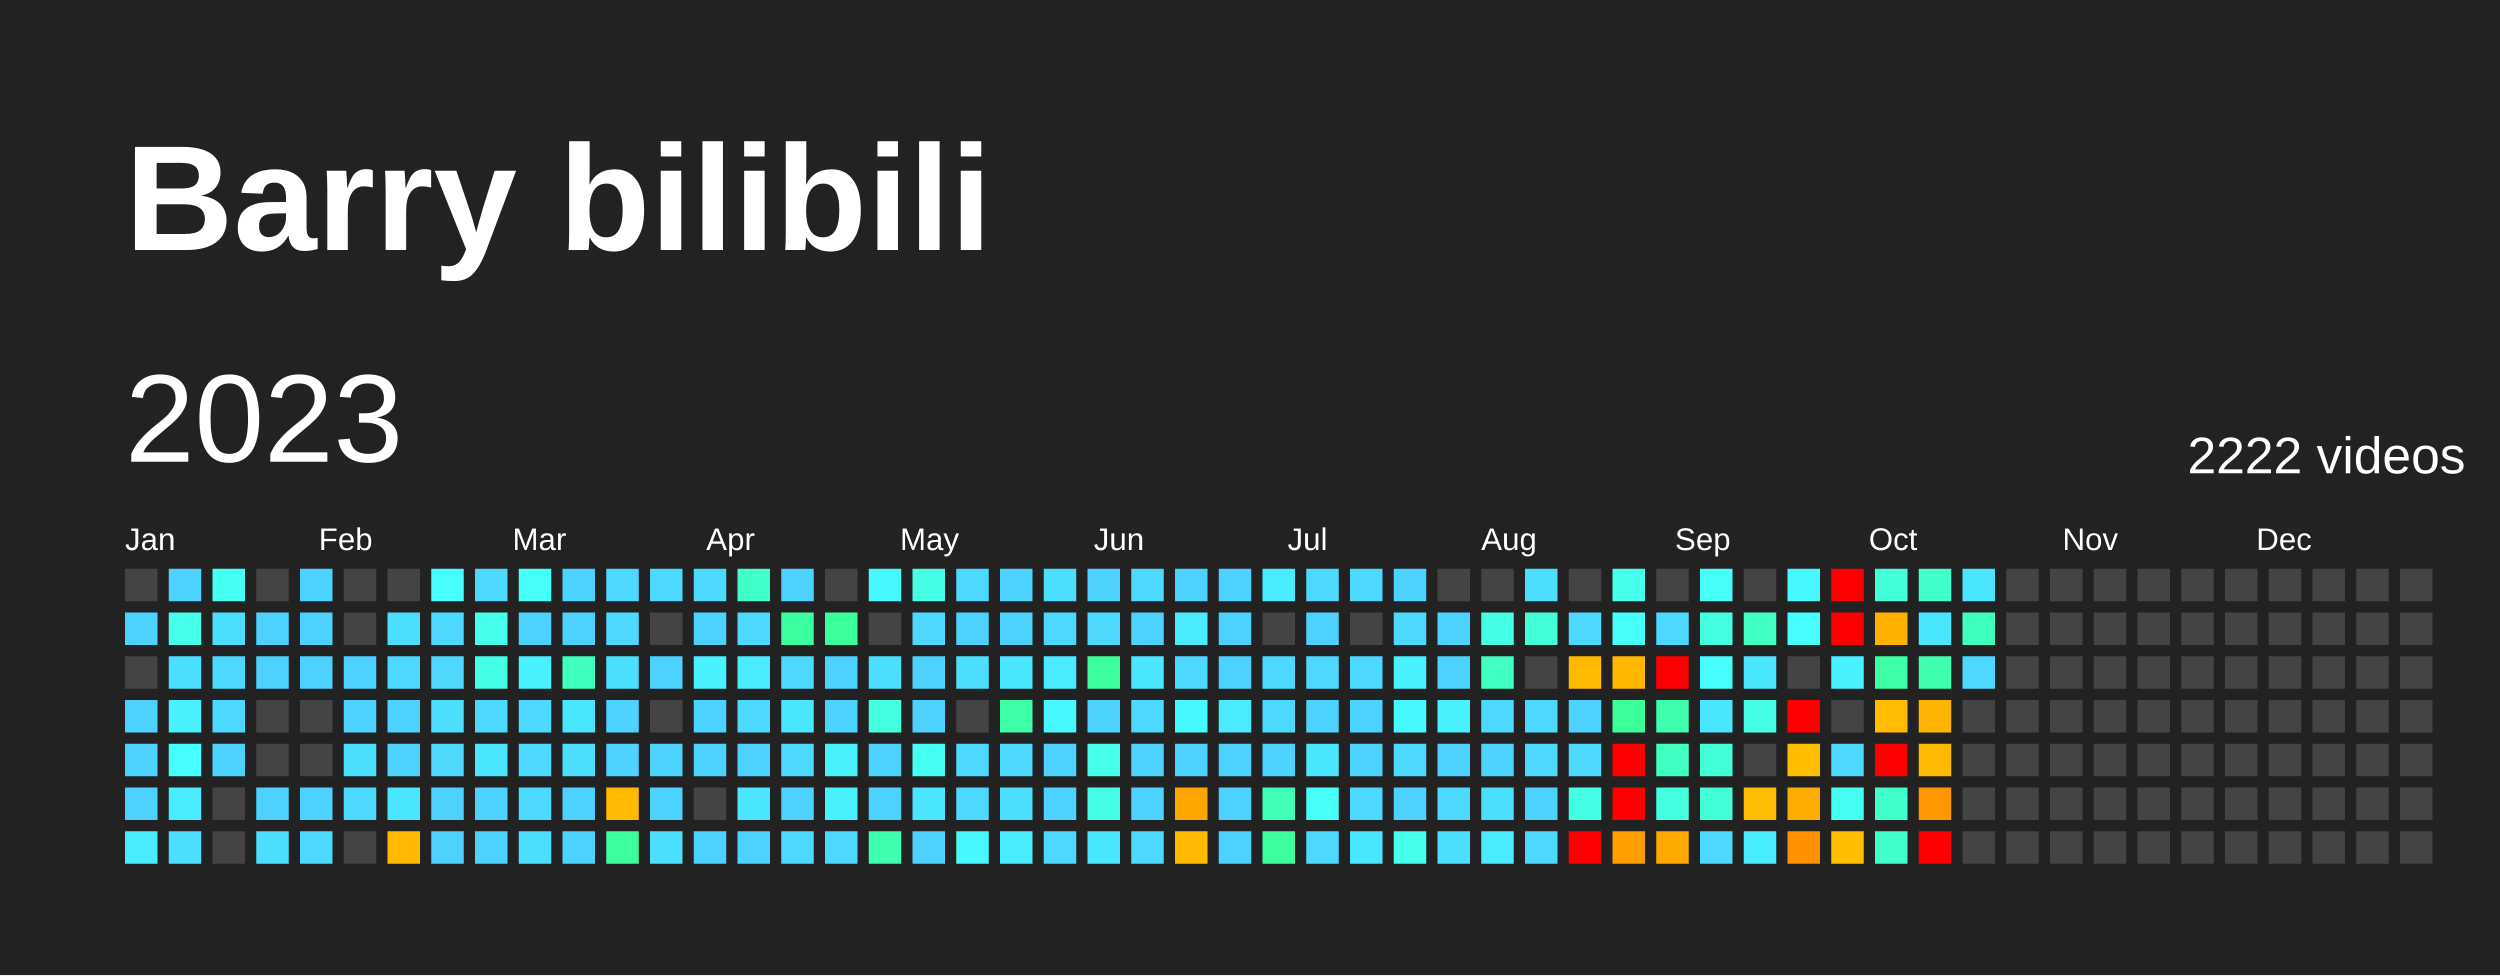
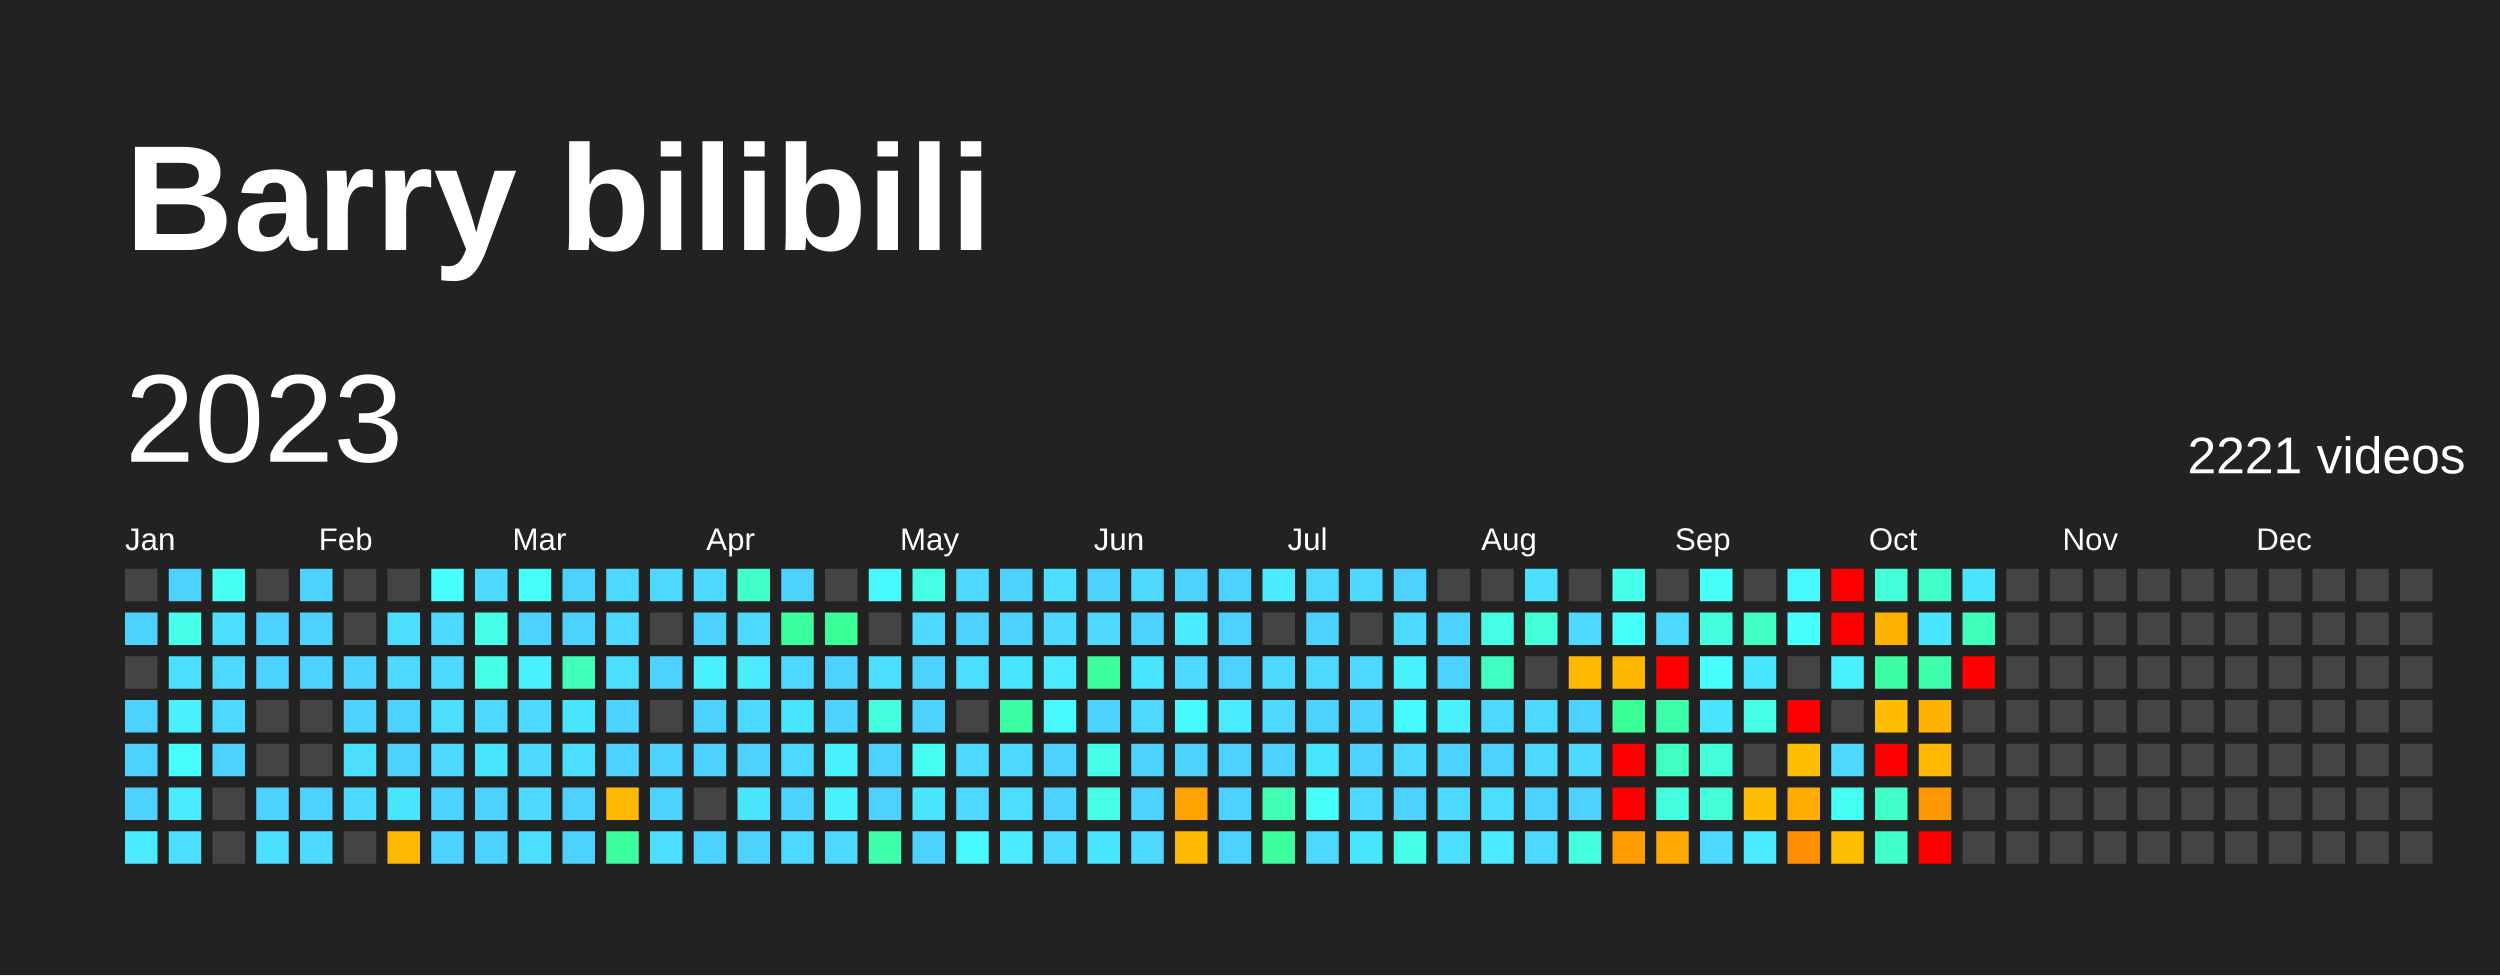
<svg xmlns="http://www.w3.org/2000/svg" baseProfile="full" height="78mm" version="1.1" viewBox="0,0,200,78" width="200mm">
  <defs />
  <rect fill="#222222" height="78" width="200" x="0" y="0" />
  <text fill="#FFFFFF" style="font-size:12px; font-family:Arial; font-weight:bold;" x="10" y="20">Barry bilibili</text>
  <text dominant-baseline="hanging" fill="#FFFFFF" style="font-size:10.0px; font-family:Arial;" x="10" y="30">2023</text>
-   <text dominant-baseline="hanging" fill="#FFFFFF" style="font-size:4.125px; font-family:Arial;" x="175" y="35">2222 videos</text>
+   <text dominant-baseline="hanging" fill="#FFFFFF" style="font-size:4.125px; font-family:Arial;" x="175" y="35">2221 videos</text>
  <text fill="#FFFFFF" style="font-size:2.5px; font-family:Arial" x="10.0" y="44">Jan</text>
  <text fill="#FFFFFF" style="font-size:2.5px; font-family:Arial" x="25.5" y="44">Feb</text>
  <text fill="#FFFFFF" style="font-size:2.5px; font-family:Arial" x="41.0" y="44">Mar</text>
  <text fill="#FFFFFF" style="font-size:2.5px; font-family:Arial" x="56.5" y="44">Apr</text>
  <text fill="#FFFFFF" style="font-size:2.5px; font-family:Arial" x="72.0" y="44">May</text>
  <text fill="#FFFFFF" style="font-size:2.5px; font-family:Arial" x="87.5" y="44">Jun</text>
  <text fill="#FFFFFF" style="font-size:2.5px; font-family:Arial" x="103.0" y="44">Jul</text>
  <text fill="#FFFFFF" style="font-size:2.5px; font-family:Arial" x="118.5" y="44">Aug</text>
  <text fill="#FFFFFF" style="font-size:2.5px; font-family:Arial" x="134.0" y="44">Sep</text>
  <text fill="#FFFFFF" style="font-size:2.5px; font-family:Arial" x="149.5" y="44">Oct</text>
  <text fill="#FFFFFF" style="font-size:2.5px; font-family:Arial" x="165.0" y="44">Nov</text>
  <text fill="#FFFFFF" style="font-size:2.5px; font-family:Arial" x="180.5" y="44">Dec</text>
  <rect fill="#444444" height="2.6" width="2.6" x="10.0" y="45.5" />
  <rect fill="#4dd2ff" height="2.6" width="2.6" x="10.0" y="49.0" />
  <rect fill="#444444" height="2.6" width="2.6" x="10.0" y="52.5" />
  <rect fill="#4dd2ff" height="2.6" width="2.6" x="10.0" y="56.0" />
  <rect fill="#4dd2ff" height="2.6" width="2.6" x="10.0" y="59.5" />
  <rect fill="#4dd2ff" height="2.6" width="2.6" x="10.0" y="63.0" />
  <rect fill="#4aebff" height="2.6" width="2.6" x="10.0" y="66.5" />
  <rect fill="#4dd2ff" height="2.6" width="2.6" x="13.5" y="45.5" />
-   <rect fill="#45ffec" height="2.6" width="2.6" x="13.5" y="49.0" />
+   <rect fill="#45ffeb" height="2.6" width="2.6" x="13.5" y="49.0" />
  <rect fill="#4bdeff" height="2.6" width="2.6" x="13.5" y="52.5" />
  <rect fill="#49f1ff" height="2.6" width="2.6" x="13.5" y="56.0" />
-   <rect fill="#47feff" height="2.6" width="2.6" x="13.5" y="59.5" />
+   <rect fill="#47ffff" height="2.6" width="2.6" x="13.5" y="59.5" />
  <rect fill="#4aebff" height="2.6" width="2.6" x="13.5" y="63.0" />
  <rect fill="#4bdeff" height="2.6" width="2.6" x="13.5" y="66.5" />
-   <rect fill="#45fff3" height="2.6" width="2.6" x="17.0" y="45.5" />
+   <rect fill="#45fff2" height="2.6" width="2.6" x="17.0" y="45.5" />
  <rect fill="#4bdeff" height="2.6" width="2.6" x="17.0" y="49.0" />
  <rect fill="#4cd8ff" height="2.6" width="2.6" x="17.0" y="52.5" />
  <rect fill="#4cd8ff" height="2.6" width="2.6" x="17.0" y="56.0" />
  <rect fill="#4dd2ff" height="2.6" width="2.6" x="17.0" y="59.5" />
  <rect fill="#444444" height="2.6" width="2.6" x="17.0" y="63.0" />
  <rect fill="#444444" height="2.6" width="2.6" x="17.0" y="66.5" />
  <rect fill="#444444" height="2.6" width="2.6" x="20.5" y="45.5" />
  <rect fill="#4dd2ff" height="2.6" width="2.6" x="20.5" y="49.0" />
  <rect fill="#4dd2ff" height="2.6" width="2.6" x="20.5" y="52.5" />
  <rect fill="#444444" height="2.6" width="2.6" x="20.5" y="56.0" />
  <rect fill="#444444" height="2.6" width="2.6" x="20.5" y="59.5" />
  <rect fill="#4dd2ff" height="2.6" width="2.6" x="20.5" y="63.0" />
  <rect fill="#4bdeff" height="2.6" width="2.6" x="20.5" y="66.5" />
  <rect fill="#4dd2ff" height="2.6" width="2.6" x="24.0" y="45.5" />
  <rect fill="#4dd2ff" height="2.6" width="2.6" x="24.0" y="49.0" />
  <rect fill="#4dd2ff" height="2.6" width="2.6" x="24.0" y="52.5" />
  <rect fill="#444444" height="2.6" width="2.6" x="24.0" y="56.0" />
  <rect fill="#444444" height="2.6" width="2.6" x="24.0" y="59.5" />
  <rect fill="#4dd2ff" height="2.6" width="2.6" x="24.0" y="63.0" />
  <rect fill="#4cd8ff" height="2.6" width="2.6" x="24.0" y="66.5" />
  <rect fill="#444444" height="2.6" width="2.6" x="27.5" y="45.5" />
  <rect fill="#444444" height="2.6" width="2.6" x="27.5" y="49.0" />
  <rect fill="#4dd2ff" height="2.6" width="2.6" x="27.5" y="52.5" />
  <rect fill="#4dd2ff" height="2.6" width="2.6" x="27.5" y="56.0" />
  <rect fill="#4bdeff" height="2.6" width="2.6" x="27.5" y="59.5" />
  <rect fill="#4cd8ff" height="2.6" width="2.6" x="27.5" y="63.0" />
  <rect fill="#444444" height="2.6" width="2.6" x="27.5" y="66.5" />
  <rect fill="#444444" height="2.6" width="2.6" x="31.0" y="45.5" />
  <rect fill="#4bdeff" height="2.6" width="2.6" x="31.0" y="49.0" />
  <rect fill="#4cd8ff" height="2.6" width="2.6" x="31.0" y="52.5" />
  <rect fill="#4dd2ff" height="2.6" width="2.6" x="31.0" y="56.0" />
  <rect fill="#4dd2ff" height="2.6" width="2.6" x="31.0" y="59.5" />
  <rect fill="#4ae5ff" height="2.6" width="2.6" x="31.0" y="63.0" />
-   <rect fill="#ffba00" height="2.6" width="2.6" x="31.0" y="66.5" />
-   <rect fill="#47feff" height="2.6" width="2.6" x="34.5" y="45.5" />
+   <rect fill="#ffb900" height="2.6" width="2.6" x="31.0" y="66.5" />
+   <rect fill="#47ffff" height="2.6" width="2.6" x="34.5" y="45.5" />
  <rect fill="#4cd8ff" height="2.6" width="2.6" x="34.5" y="49.0" />
  <rect fill="#4cd8ff" height="2.6" width="2.6" x="34.5" y="52.5" />
  <rect fill="#4bdeff" height="2.6" width="2.6" x="34.5" y="56.0" />
  <rect fill="#4cd8ff" height="2.6" width="2.6" x="34.5" y="59.5" />
  <rect fill="#4dd2ff" height="2.6" width="2.6" x="34.5" y="63.0" />
  <rect fill="#4dd2ff" height="2.6" width="2.6" x="34.5" y="66.5" />
  <rect fill="#4cd8ff" height="2.6" width="2.6" x="38.0" y="45.5" />
-   <rect fill="#45ffec" height="2.6" width="2.6" x="38.0" y="49.0" />
-   <rect fill="#44ffe6" height="2.6" width="2.6" x="38.0" y="52.5" />
+   <rect fill="#45ffeb" height="2.6" width="2.6" x="38.0" y="49.0" />
+   <rect fill="#44ffe5" height="2.6" width="2.6" x="38.0" y="52.5" />
  <rect fill="#4cd8ff" height="2.6" width="2.6" x="38.0" y="56.0" />
  <rect fill="#4ae5ff" height="2.6" width="2.6" x="38.0" y="59.5" />
  <rect fill="#4dd2ff" height="2.6" width="2.6" x="38.0" y="63.0" />
  <rect fill="#4dd2ff" height="2.6" width="2.6" x="38.0" y="66.5" />
  <rect fill="#46fff9" height="2.6" width="2.6" x="41.5" y="45.5" />
  <rect fill="#4dd2ff" height="2.6" width="2.6" x="41.5" y="49.0" />
  <rect fill="#49f1ff" height="2.6" width="2.6" x="41.5" y="52.5" />
  <rect fill="#4cd8ff" height="2.6" width="2.6" x="41.5" y="56.0" />
  <rect fill="#4cd8ff" height="2.6" width="2.6" x="41.5" y="59.5" />
  <rect fill="#4cd8ff" height="2.6" width="2.6" x="41.5" y="63.0" />
  <rect fill="#4bdeff" height="2.6" width="2.6" x="41.5" y="66.5" />
  <rect fill="#4dd2ff" height="2.6" width="2.6" x="45.0" y="45.5" />
  <rect fill="#4dd2ff" height="2.6" width="2.6" x="45.0" y="49.0" />
-   <rect fill="#3fffbc" height="2.6" width="2.6" x="45.0" y="52.5" />
+   <rect fill="#3fffbb" height="2.6" width="2.6" x="45.0" y="52.5" />
  <rect fill="#4ae5ff" height="2.6" width="2.6" x="45.0" y="56.0" />
  <rect fill="#4bdeff" height="2.6" width="2.6" x="45.0" y="59.5" />
  <rect fill="#4dd2ff" height="2.6" width="2.6" x="45.0" y="63.0" />
  <rect fill="#4dd2ff" height="2.6" width="2.6" x="45.0" y="66.5" />
  <rect fill="#4cd8ff" height="2.6" width="2.6" x="48.5" y="45.5" />
  <rect fill="#4cd8ff" height="2.6" width="2.6" x="48.5" y="49.0" />
  <rect fill="#4bdeff" height="2.6" width="2.6" x="48.5" y="52.5" />
  <rect fill="#4dd2ff" height="2.6" width="2.6" x="48.5" y="56.0" />
  <rect fill="#4dd2ff" height="2.6" width="2.6" x="48.5" y="59.5" />
-   <rect fill="#ffba00" height="2.6" width="2.6" x="48.5" y="63.0" />
-   <rect fill="#3bff9f" height="2.6" width="2.6" x="48.5" y="66.5" />
+   <rect fill="#ffb900" height="2.6" width="2.6" x="48.5" y="63.0" />
+   <rect fill="#3bff9e" height="2.6" width="2.6" x="48.5" y="66.5" />
  <rect fill="#4cd8ff" height="2.6" width="2.6" x="52.0" y="45.5" />
  <rect fill="#444444" height="2.6" width="2.6" x="52.0" y="49.0" />
  <rect fill="#4dd2ff" height="2.6" width="2.6" x="52.0" y="52.5" />
  <rect fill="#444444" height="2.6" width="2.6" x="52.0" y="56.0" />
  <rect fill="#4dd2ff" height="2.6" width="2.6" x="52.0" y="59.5" />
  <rect fill="#4dd2ff" height="2.6" width="2.6" x="52.0" y="63.0" />
  <rect fill="#4bdeff" height="2.6" width="2.6" x="52.0" y="66.5" />
  <rect fill="#4cd8ff" height="2.6" width="2.6" x="55.5" y="45.5" />
  <rect fill="#4dd2ff" height="2.6" width="2.6" x="55.5" y="49.0" />
  <rect fill="#49f1ff" height="2.6" width="2.6" x="55.5" y="52.5" />
  <rect fill="#4dd2ff" height="2.6" width="2.6" x="55.5" y="56.0" />
  <rect fill="#4dd2ff" height="2.6" width="2.6" x="55.5" y="59.5" />
  <rect fill="#444444" height="2.6" width="2.6" x="55.5" y="63.0" />
  <rect fill="#4dd2ff" height="2.6" width="2.6" x="55.5" y="66.5" />
-   <rect fill="#40ffca" height="2.6" width="2.6" x="59.0" y="45.5" />
+   <rect fill="#40ffc9" height="2.6" width="2.6" x="59.0" y="45.5" />
  <rect fill="#4cd8ff" height="2.6" width="2.6" x="59.0" y="49.0" />
  <rect fill="#4aebff" height="2.6" width="2.6" x="59.0" y="52.5" />
  <rect fill="#4cd8ff" height="2.6" width="2.6" x="59.0" y="56.0" />
  <rect fill="#4dd2ff" height="2.6" width="2.6" x="59.0" y="59.5" />
  <rect fill="#4ae5ff" height="2.6" width="2.6" x="59.0" y="63.0" />
  <rect fill="#4dd2ff" height="2.6" width="2.6" x="59.0" y="66.5" />
  <rect fill="#4dd2ff" height="2.6" width="2.6" x="62.5" y="45.5" />
-   <rect fill="#3bff9f" height="2.6" width="2.6" x="62.5" y="49.0" />
+   <rect fill="#3bff9e" height="2.6" width="2.6" x="62.5" y="49.0" />
  <rect fill="#4cd8ff" height="2.6" width="2.6" x="62.5" y="52.5" />
  <rect fill="#4ae5ff" height="2.6" width="2.6" x="62.5" y="56.0" />
  <rect fill="#4cd8ff" height="2.6" width="2.6" x="62.5" y="59.5" />
  <rect fill="#4dd2ff" height="2.6" width="2.6" x="62.5" y="63.0" />
  <rect fill="#4cd8ff" height="2.6" width="2.6" x="62.5" y="66.5" />
  <rect fill="#444444" height="2.6" width="2.6" x="66.0" y="45.5" />
-   <rect fill="#3bff98" height="2.6" width="2.6" x="66.0" y="49.0" />
+   <rect fill="#3aff96" height="2.6" width="2.6" x="66.0" y="49.0" />
  <rect fill="#4dd2ff" height="2.6" width="2.6" x="66.0" y="52.5" />
  <rect fill="#4dd2ff" height="2.6" width="2.6" x="66.0" y="56.0" />
  <rect fill="#49f1ff" height="2.6" width="2.6" x="66.0" y="59.5" />
  <rect fill="#49f1ff" height="2.6" width="2.6" x="66.0" y="63.0" />
  <rect fill="#4cd8ff" height="2.6" width="2.6" x="66.0" y="66.5" />
  <rect fill="#48f8ff" height="2.6" width="2.6" x="69.5" y="45.5" />
  <rect fill="#444444" height="2.6" width="2.6" x="69.5" y="49.0" />
  <rect fill="#4bdeff" height="2.6" width="2.6" x="69.5" y="52.5" />
-   <rect fill="#43ffdf" height="2.6" width="2.6" x="69.5" y="56.0" />
+   <rect fill="#43ffde" height="2.6" width="2.6" x="69.5" y="56.0" />
  <rect fill="#4dd2ff" height="2.6" width="2.6" x="69.5" y="59.5" />
  <rect fill="#4dd2ff" height="2.6" width="2.6" x="69.5" y="63.0" />
-   <rect fill="#3dffae" height="2.6" width="2.6" x="69.5" y="66.5" />
-   <rect fill="#44ffe6" height="2.6" width="2.6" x="73.0" y="45.5" />
+   <rect fill="#3dffac" height="2.6" width="2.6" x="69.5" y="66.5" />
+   <rect fill="#44ffe5" height="2.6" width="2.6" x="73.0" y="45.5" />
  <rect fill="#4cd8ff" height="2.6" width="2.6" x="73.0" y="49.0" />
  <rect fill="#4dd2ff" height="2.6" width="2.6" x="73.0" y="52.5" />
  <rect fill="#4dd2ff" height="2.6" width="2.6" x="73.0" y="56.0" />
-   <rect fill="#45fff3" height="2.6" width="2.6" x="73.0" y="59.5" />
+   <rect fill="#45fff2" height="2.6" width="2.6" x="73.0" y="59.5" />
  <rect fill="#4ae5ff" height="2.6" width="2.6" x="73.0" y="63.0" />
  <rect fill="#4dd2ff" height="2.6" width="2.6" x="73.0" y="66.5" />
  <rect fill="#4cd8ff" height="2.6" width="2.6" x="76.5" y="45.5" />
  <rect fill="#4dd2ff" height="2.6" width="2.6" x="76.5" y="49.0" />
  <rect fill="#4bdeff" height="2.6" width="2.6" x="76.5" y="52.5" />
  <rect fill="#444444" height="2.6" width="2.6" x="76.5" y="56.0" />
  <rect fill="#4cd8ff" height="2.6" width="2.6" x="76.5" y="59.5" />
  <rect fill="#4cd8ff" height="2.6" width="2.6" x="76.5" y="63.0" />
  <rect fill="#48f8ff" height="2.6" width="2.6" x="76.5" y="66.5" />
  <rect fill="#4dd2ff" height="2.6" width="2.6" x="80.0" y="45.5" />
  <rect fill="#4dd2ff" height="2.6" width="2.6" x="80.0" y="49.0" />
  <rect fill="#4ae5ff" height="2.6" width="2.6" x="80.0" y="52.5" />
-   <rect fill="#3cffa7" height="2.6" width="2.6" x="80.0" y="56.0" />
+   <rect fill="#3cffa5" height="2.6" width="2.6" x="80.0" y="56.0" />
  <rect fill="#4cd8ff" height="2.6" width="2.6" x="80.0" y="59.5" />
  <rect fill="#4bdeff" height="2.6" width="2.6" x="80.0" y="63.0" />
  <rect fill="#4aebff" height="2.6" width="2.6" x="80.0" y="66.5" />
  <rect fill="#4bdeff" height="2.6" width="2.6" x="83.5" y="45.5" />
  <rect fill="#4cd8ff" height="2.6" width="2.6" x="83.5" y="49.0" />
  <rect fill="#4aebff" height="2.6" width="2.6" x="83.5" y="52.5" />
  <rect fill="#48f8ff" height="2.6" width="2.6" x="83.5" y="56.0" />
  <rect fill="#4dd2ff" height="2.6" width="2.6" x="83.5" y="59.5" />
  <rect fill="#4dd2ff" height="2.6" width="2.6" x="83.5" y="63.0" />
  <rect fill="#4cd8ff" height="2.6" width="2.6" x="83.5" y="66.5" />
  <rect fill="#4dd2ff" height="2.6" width="2.6" x="87.0" y="45.5" />
  <rect fill="#4cd8ff" height="2.6" width="2.6" x="87.0" y="49.0" />
-   <rect fill="#3bff9f" height="2.6" width="2.6" x="87.0" y="52.5" />
+   <rect fill="#3bff9e" height="2.6" width="2.6" x="87.0" y="52.5" />
  <rect fill="#4dd2ff" height="2.6" width="2.6" x="87.0" y="56.0" />
-   <rect fill="#45ffec" height="2.6" width="2.6" x="87.0" y="59.5" />
-   <rect fill="#44ffe6" height="2.6" width="2.6" x="87.0" y="63.0" />
+   <rect fill="#45ffeb" height="2.6" width="2.6" x="87.0" y="59.5" />
+   <rect fill="#44ffe5" height="2.6" width="2.6" x="87.0" y="63.0" />
  <rect fill="#4ae5ff" height="2.6" width="2.6" x="87.0" y="66.5" />
  <rect fill="#4cd8ff" height="2.6" width="2.6" x="90.5" y="45.5" />
  <rect fill="#4dd2ff" height="2.6" width="2.6" x="90.5" y="49.0" />
  <rect fill="#4ae5ff" height="2.6" width="2.6" x="90.5" y="52.5" />
  <rect fill="#4cd8ff" height="2.6" width="2.6" x="90.5" y="56.0" />
  <rect fill="#4dd2ff" height="2.6" width="2.6" x="90.5" y="59.5" />
  <rect fill="#4dd2ff" height="2.6" width="2.6" x="90.5" y="63.0" />
  <rect fill="#4cd8ff" height="2.6" width="2.6" x="90.5" y="66.5" />
  <rect fill="#4dd2ff" height="2.6" width="2.6" x="94.0" y="45.5" />
  <rect fill="#4aebff" height="2.6" width="2.6" x="94.0" y="49.0" />
  <rect fill="#4cd8ff" height="2.6" width="2.6" x="94.0" y="52.5" />
  <rect fill="#48f8ff" height="2.6" width="2.6" x="94.0" y="56.0" />
  <rect fill="#4dd2ff" height="2.6" width="2.6" x="94.0" y="59.5" />
-   <rect fill="#ffa400" height="2.6" width="2.6" x="94.0" y="63.0" />
-   <rect fill="#ffba00" height="2.6" width="2.6" x="94.0" y="66.5" />
+   <rect fill="#ffa300" height="2.6" width="2.6" x="94.0" y="63.0" />
+   <rect fill="#ffb900" height="2.6" width="2.6" x="94.0" y="66.5" />
  <rect fill="#4dd2ff" height="2.6" width="2.6" x="97.5" y="45.5" />
  <rect fill="#4dd2ff" height="2.6" width="2.6" x="97.5" y="49.0" />
  <rect fill="#4dd2ff" height="2.6" width="2.6" x="97.5" y="52.5" />
  <rect fill="#4aebff" height="2.6" width="2.6" x="97.5" y="56.0" />
  <rect fill="#4dd2ff" height="2.6" width="2.6" x="97.5" y="59.5" />
  <rect fill="#4dd2ff" height="2.6" width="2.6" x="97.5" y="63.0" />
  <rect fill="#4dd2ff" height="2.6" width="2.6" x="97.5" y="66.5" />
  <rect fill="#4aebff" height="2.6" width="2.6" x="101.0" y="45.5" />
  <rect fill="#444444" height="2.6" width="2.6" x="101.0" y="49.0" />
  <rect fill="#4cd8ff" height="2.6" width="2.6" x="101.0" y="52.5" />
  <rect fill="#4cd8ff" height="2.6" width="2.6" x="101.0" y="56.0" />
  <rect fill="#4dd2ff" height="2.6" width="2.6" x="101.0" y="59.5" />
-   <rect fill="#3effb5" height="2.6" width="2.6" x="101.0" y="63.0" />
-   <rect fill="#3bff9f" height="2.6" width="2.6" x="101.0" y="66.5" />
+   <rect fill="#3effb4" height="2.6" width="2.6" x="101.0" y="63.0" />
+   <rect fill="#3bff9e" height="2.6" width="2.6" x="101.0" y="66.5" />
  <rect fill="#4cd8ff" height="2.6" width="2.6" x="104.5" y="45.5" />
  <rect fill="#4dd2ff" height="2.6" width="2.6" x="104.5" y="49.0" />
  <rect fill="#4cd8ff" height="2.6" width="2.6" x="104.5" y="52.5" />
  <rect fill="#4dd2ff" height="2.6" width="2.6" x="104.5" y="56.0" />
  <rect fill="#4ae5ff" height="2.6" width="2.6" x="104.5" y="59.5" />
  <rect fill="#46fff9" height="2.6" width="2.6" x="104.5" y="63.0" />
  <rect fill="#4cd8ff" height="2.6" width="2.6" x="104.5" y="66.5" />
  <rect fill="#4cd8ff" height="2.6" width="2.6" x="108.0" y="45.5" />
  <rect fill="#444444" height="2.6" width="2.6" x="108.0" y="49.0" />
  <rect fill="#4cd8ff" height="2.6" width="2.6" x="108.0" y="52.5" />
  <rect fill="#4dd2ff" height="2.6" width="2.6" x="108.0" y="56.0" />
  <rect fill="#4dd2ff" height="2.6" width="2.6" x="108.0" y="59.5" />
  <rect fill="#4cd8ff" height="2.6" width="2.6" x="108.0" y="63.0" />
  <rect fill="#4ae5ff" height="2.6" width="2.6" x="108.0" y="66.5" />
  <rect fill="#4dd2ff" height="2.6" width="2.6" x="111.5" y="45.5" />
  <rect fill="#4cd8ff" height="2.6" width="2.6" x="111.5" y="49.0" />
  <rect fill="#49f1ff" height="2.6" width="2.6" x="111.5" y="52.5" />
  <rect fill="#48f8ff" height="2.6" width="2.6" x="111.5" y="56.0" />
  <rect fill="#4cd8ff" height="2.6" width="2.6" x="111.5" y="59.5" />
  <rect fill="#4dd2ff" height="2.6" width="2.6" x="111.5" y="63.0" />
-   <rect fill="#45ffec" height="2.6" width="2.6" x="111.5" y="66.5" />
+   <rect fill="#45ffeb" height="2.6" width="2.6" x="111.5" y="66.5" />
  <rect fill="#444444" height="2.6" width="2.6" x="115.0" y="45.5" />
  <rect fill="#4dd2ff" height="2.6" width="2.6" x="115.0" y="49.0" />
  <rect fill="#4dd2ff" height="2.6" width="2.6" x="115.0" y="52.5" />
  <rect fill="#49f1ff" height="2.6" width="2.6" x="115.0" y="56.0" />
  <rect fill="#4dd2ff" height="2.6" width="2.6" x="115.0" y="59.5" />
  <rect fill="#4cd8ff" height="2.6" width="2.6" x="115.0" y="63.0" />
  <rect fill="#4bdeff" height="2.6" width="2.6" x="115.0" y="66.5" />
  <rect fill="#444444" height="2.6" width="2.6" x="118.5" y="45.5" />
-   <rect fill="#44ffe6" height="2.6" width="2.6" x="118.5" y="49.0" />
-   <rect fill="#40ffc3" height="2.6" width="2.6" x="118.5" y="52.5" />
+   <rect fill="#44ffe5" height="2.6" width="2.6" x="118.5" y="49.0" />
+   <rect fill="#3fffc2" height="2.6" width="2.6" x="118.5" y="52.5" />
  <rect fill="#4cd8ff" height="2.6" width="2.6" x="118.5" y="56.0" />
  <rect fill="#4dd2ff" height="2.6" width="2.6" x="118.5" y="59.5" />
  <rect fill="#4bdeff" height="2.6" width="2.6" x="118.5" y="63.0" />
  <rect fill="#4aebff" height="2.6" width="2.6" x="118.5" y="66.5" />
  <rect fill="#4bdeff" height="2.6" width="2.6" x="122.0" y="45.5" />
-   <rect fill="#42ffd8" height="2.6" width="2.6" x="122.0" y="49.0" />
+   <rect fill="#42ffd7" height="2.6" width="2.6" x="122.0" y="49.0" />
  <rect fill="#444444" height="2.6" width="2.6" x="122.0" y="52.5" />
  <rect fill="#4cd8ff" height="2.6" width="2.6" x="122.0" y="56.0" />
  <rect fill="#4cd8ff" height="2.6" width="2.6" x="122.0" y="59.5" />
  <rect fill="#4dd2ff" height="2.6" width="2.6" x="122.0" y="63.0" />
  <rect fill="#4cd8ff" height="2.6" width="2.6" x="122.0" y="66.5" />
  <rect fill="#444444" height="2.6" width="2.6" x="125.5" y="45.5" />
  <rect fill="#4cd8ff" height="2.6" width="2.6" x="125.5" y="49.0" />
-   <rect fill="#ffba00" height="2.6" width="2.6" x="125.5" y="52.5" />
+   <rect fill="#ffb900" height="2.6" width="2.6" x="125.5" y="52.5" />
  <rect fill="#4dd2ff" height="2.6" width="2.6" x="125.5" y="56.0" />
  <rect fill="#4cd8ff" height="2.6" width="2.6" x="125.5" y="59.5" />
-   <rect fill="#44ffe6" height="2.6" width="2.6" x="125.5" y="63.0" />
-   <rect fill="red" height="2.6" width="2.6" x="125.5" y="66.5" />
-   <rect fill="#45ffec" height="2.6" width="2.6" x="129.0" y="45.5" />
+   <rect fill="#4dd2ff" height="2.6" width="2.6" x="125.5" y="63.0" />
+   <rect fill="#43ffde" height="2.6" width="2.6" x="125.5" y="66.5" />
+   <rect fill="#45ffeb" height="2.6" width="2.6" x="129.0" y="45.5" />
  <rect fill="#46fff9" height="2.6" width="2.6" x="129.0" y="49.0" />
-   <rect fill="#ffb700" height="2.6" width="2.6" x="129.0" y="52.5" />
-   <rect fill="#3bff98" height="2.6" width="2.6" x="129.0" y="56.0" />
+   <rect fill="#ffb600" height="2.6" width="2.6" x="129.0" y="52.5" />
+   <rect fill="#3aff96" height="2.6" width="2.6" x="129.0" y="56.0" />
  <rect fill="red" height="2.6" width="2.6" x="129.0" y="59.5" />
  <rect fill="red" height="2.6" width="2.6" x="129.0" y="63.0" />
-   <rect fill="#ff9e00" height="2.6" width="2.6" x="129.0" y="66.5" />
+   <rect fill="#ff9d00" height="2.6" width="2.6" x="129.0" y="66.5" />
  <rect fill="#444444" height="2.6" width="2.6" x="132.5" y="45.5" />
  <rect fill="#4cd8ff" height="2.6" width="2.6" x="132.5" y="49.0" />
  <rect fill="red" height="2.6" width="2.6" x="132.5" y="52.5" />
-   <rect fill="#3dffae" height="2.6" width="2.6" x="132.5" y="56.0" />
-   <rect fill="#40ffc3" height="2.6" width="2.6" x="132.5" y="59.5" />
-   <rect fill="#43ffdf" height="2.6" width="2.6" x="132.5" y="63.0" />
-   <rect fill="#ffa900" height="2.6" width="2.6" x="132.5" y="66.5" />
+   <rect fill="#3dffac" height="2.6" width="2.6" x="132.5" y="56.0" />
+   <rect fill="#3fffc2" height="2.6" width="2.6" x="132.5" y="59.5" />
+   <rect fill="#43ffde" height="2.6" width="2.6" x="132.5" y="63.0" />
+   <rect fill="#ffa800" height="2.6" width="2.6" x="132.5" y="66.5" />
  <rect fill="#46fff9" height="2.6" width="2.6" x="136.0" y="45.5" />
-   <rect fill="#43ffdf" height="2.6" width="2.6" x="136.0" y="49.0" />
-   <rect fill="#47feff" height="2.6" width="2.6" x="136.0" y="52.5" />
+   <rect fill="#43ffde" height="2.6" width="2.6" x="136.0" y="49.0" />
+   <rect fill="#47ffff" height="2.6" width="2.6" x="136.0" y="52.5" />
  <rect fill="#4ae5ff" height="2.6" width="2.6" x="136.0" y="56.0" />
-   <rect fill="#42ffd8" height="2.6" width="2.6" x="136.0" y="59.5" />
-   <rect fill="#42ffd8" height="2.6" width="2.6" x="136.0" y="63.0" />
+   <rect fill="#42ffd7" height="2.6" width="2.6" x="136.0" y="59.5" />
+   <rect fill="#42ffd7" height="2.6" width="2.6" x="136.0" y="63.0" />
  <rect fill="#4cd8ff" height="2.6" width="2.6" x="136.0" y="66.5" />
  <rect fill="#444444" height="2.6" width="2.6" x="139.5" y="45.5" />
-   <rect fill="#40ffc3" height="2.6" width="2.6" x="139.5" y="49.0" />
+   <rect fill="#3fffc2" height="2.6" width="2.6" x="139.5" y="49.0" />
  <rect fill="#4ae5ff" height="2.6" width="2.6" x="139.5" y="52.5" />
-   <rect fill="#44ffe6" height="2.6" width="2.6" x="139.5" y="56.0" />
+   <rect fill="#44ffe5" height="2.6" width="2.6" x="139.5" y="56.0" />
  <rect fill="#444444" height="2.6" width="2.6" x="139.5" y="59.5" />
  <rect fill="#ffbc00" height="2.6" width="2.6" x="139.5" y="63.0" />
  <rect fill="#4aebff" height="2.6" width="2.6" x="139.5" y="66.5" />
  <rect fill="#48f8ff" height="2.6" width="2.6" x="143.0" y="45.5" />
-   <rect fill="#47feff" height="2.6" width="2.6" x="143.0" y="49.0" />
+   <rect fill="#47ffff" height="2.6" width="2.6" x="143.0" y="49.0" />
  <rect fill="#444444" height="2.6" width="2.6" x="143.0" y="52.5" />
  <rect fill="red" height="2.6" width="2.6" x="143.0" y="56.0" />
  <rect fill="#ffbf00" height="2.6" width="2.6" x="143.0" y="59.5" />
-   <rect fill="#ffac00" height="2.6" width="2.6" x="143.0" y="63.0" />
-   <rect fill="#ff9000" height="2.6" width="2.6" x="143.0" y="66.5" />
+   <rect fill="#ffab00" height="2.6" width="2.6" x="143.0" y="63.0" />
+   <rect fill="#ff8f00" height="2.6" width="2.6" x="143.0" y="66.5" />
  <rect fill="red" height="2.6" width="2.6" x="146.5" y="45.5" />
  <rect fill="red" height="2.6" width="2.6" x="146.5" y="49.0" />
  <rect fill="#49f1ff" height="2.6" width="2.6" x="146.5" y="52.5" />
  <rect fill="#444444" height="2.6" width="2.6" x="146.5" y="56.0" />
  <rect fill="#4cd8ff" height="2.6" width="2.6" x="146.5" y="59.5" />
-   <rect fill="#45fff3" height="2.6" width="2.6" x="146.5" y="63.0" />
+   <rect fill="#45fff2" height="2.6" width="2.6" x="146.5" y="63.0" />
  <rect fill="#ffbf00" height="2.6" width="2.6" x="146.5" y="66.5" />
-   <rect fill="#42ffd8" height="2.6" width="2.6" x="150.0" y="45.5" />
+   <rect fill="#42ffd7" height="2.6" width="2.6" x="150.0" y="45.5" />
  <rect fill="#ffb100" height="2.6" width="2.6" x="150.0" y="49.0" />
-   <rect fill="#3cffa7" height="2.6" width="2.6" x="150.0" y="52.5" />
+   <rect fill="#3cffa5" height="2.6" width="2.6" x="150.0" y="52.5" />
  <rect fill="#ffbc00" height="2.6" width="2.6" x="150.0" y="56.0" />
  <rect fill="red" height="2.6" width="2.6" x="150.0" y="59.5" />
-   <rect fill="#40ffca" height="2.6" width="2.6" x="150.0" y="63.0" />
-   <rect fill="#40ffca" height="2.6" width="2.6" x="150.0" y="66.5" />
-   <rect fill="#40ffca" height="2.6" width="2.6" x="153.5" y="45.5" />
+   <rect fill="#40ffc9" height="2.6" width="2.6" x="150.0" y="63.0" />
+   <rect fill="#40ffc9" height="2.6" width="2.6" x="150.0" y="66.5" />
+   <rect fill="#40ffc9" height="2.6" width="2.6" x="153.5" y="45.5" />
  <rect fill="#4ae5ff" height="2.6" width="2.6" x="153.5" y="49.0" />
-   <rect fill="#3dffae" height="2.6" width="2.6" x="153.5" y="52.5" />
-   <rect fill="#ffb400" height="2.6" width="2.6" x="153.5" y="56.0" />
-   <rect fill="#ffba00" height="2.6" width="2.6" x="153.5" y="59.5" />
-   <rect fill="#ff9800" height="2.6" width="2.6" x="153.5" y="63.0" />
+   <rect fill="#3dffac" height="2.6" width="2.6" x="153.5" y="52.5" />
+   <rect fill="#ffb300" height="2.6" width="2.6" x="153.5" y="56.0" />
+   <rect fill="#ffb900" height="2.6" width="2.6" x="153.5" y="59.5" />
+   <rect fill="#ff9700" height="2.6" width="2.6" x="153.5" y="63.0" />
  <rect fill="red" height="2.6" width="2.6" x="153.5" y="66.5" />
  <rect fill="#4ae5ff" height="2.6" width="2.6" x="157.0" y="45.5" />
-   <rect fill="#3fffbc" height="2.6" width="2.6" x="157.0" y="49.0" />
-   <rect fill="#4cd8ff" height="2.6" width="2.6" x="157.0" y="52.5" />
+   <rect fill="#3fffbb" height="2.6" width="2.6" x="157.0" y="49.0" />
+   <rect fill="red" height="2.6" width="2.6" x="157.0" y="52.5" />
  <rect fill="#444444" height="2.6" width="2.6" x="157.0" y="56.0" />
  <rect fill="#444444" height="2.6" width="2.6" x="157.0" y="59.5" />
  <rect fill="#444444" height="2.6" width="2.6" x="157.0" y="63.0" />
  <rect fill="#444444" height="2.6" width="2.6" x="157.0" y="66.5" />
  <rect fill="#444444" height="2.6" width="2.6" x="160.5" y="45.5" />
  <rect fill="#444444" height="2.6" width="2.6" x="160.5" y="49.0" />
  <rect fill="#444444" height="2.6" width="2.6" x="160.5" y="52.5" />
  <rect fill="#444444" height="2.6" width="2.6" x="160.5" y="56.0" />
  <rect fill="#444444" height="2.6" width="2.6" x="160.5" y="59.5" />
  <rect fill="#444444" height="2.6" width="2.6" x="160.5" y="63.0" />
  <rect fill="#444444" height="2.6" width="2.6" x="160.5" y="66.5" />
  <rect fill="#444444" height="2.6" width="2.6" x="164.0" y="45.5" />
  <rect fill="#444444" height="2.6" width="2.6" x="164.0" y="49.0" />
  <rect fill="#444444" height="2.6" width="2.6" x="164.0" y="52.5" />
  <rect fill="#444444" height="2.6" width="2.6" x="164.0" y="56.0" />
  <rect fill="#444444" height="2.6" width="2.6" x="164.0" y="59.5" />
  <rect fill="#444444" height="2.6" width="2.6" x="164.0" y="63.0" />
  <rect fill="#444444" height="2.6" width="2.6" x="164.0" y="66.5" />
  <rect fill="#444444" height="2.6" width="2.6" x="167.5" y="45.5" />
  <rect fill="#444444" height="2.6" width="2.6" x="167.5" y="49.0" />
  <rect fill="#444444" height="2.6" width="2.6" x="167.5" y="52.5" />
  <rect fill="#444444" height="2.6" width="2.6" x="167.5" y="56.0" />
  <rect fill="#444444" height="2.6" width="2.6" x="167.5" y="59.5" />
  <rect fill="#444444" height="2.6" width="2.6" x="167.5" y="63.0" />
  <rect fill="#444444" height="2.6" width="2.6" x="167.5" y="66.5" />
  <rect fill="#444444" height="2.6" width="2.6" x="171.0" y="45.5" />
  <rect fill="#444444" height="2.6" width="2.6" x="171.0" y="49.0" />
  <rect fill="#444444" height="2.6" width="2.6" x="171.0" y="52.5" />
  <rect fill="#444444" height="2.6" width="2.6" x="171.0" y="56.0" />
  <rect fill="#444444" height="2.6" width="2.6" x="171.0" y="59.5" />
  <rect fill="#444444" height="2.6" width="2.6" x="171.0" y="63.0" />
  <rect fill="#444444" height="2.6" width="2.6" x="171.0" y="66.5" />
  <rect fill="#444444" height="2.6" width="2.6" x="174.5" y="45.5" />
  <rect fill="#444444" height="2.6" width="2.6" x="174.5" y="49.0" />
  <rect fill="#444444" height="2.6" width="2.6" x="174.5" y="52.5" />
  <rect fill="#444444" height="2.6" width="2.6" x="174.5" y="56.0" />
  <rect fill="#444444" height="2.6" width="2.6" x="174.5" y="59.5" />
  <rect fill="#444444" height="2.6" width="2.6" x="174.5" y="63.0" />
  <rect fill="#444444" height="2.6" width="2.6" x="174.5" y="66.5" />
  <rect fill="#444444" height="2.6" width="2.6" x="178.0" y="45.5" />
  <rect fill="#444444" height="2.6" width="2.6" x="178.0" y="49.0" />
  <rect fill="#444444" height="2.6" width="2.6" x="178.0" y="52.5" />
  <rect fill="#444444" height="2.6" width="2.6" x="178.0" y="56.0" />
  <rect fill="#444444" height="2.6" width="2.6" x="178.0" y="59.5" />
  <rect fill="#444444" height="2.6" width="2.6" x="178.0" y="63.0" />
  <rect fill="#444444" height="2.6" width="2.6" x="178.0" y="66.5" />
  <rect fill="#444444" height="2.6" width="2.6" x="181.5" y="45.5" />
  <rect fill="#444444" height="2.6" width="2.6" x="181.5" y="49.0" />
  <rect fill="#444444" height="2.6" width="2.6" x="181.5" y="52.5" />
  <rect fill="#444444" height="2.6" width="2.6" x="181.5" y="56.0" />
  <rect fill="#444444" height="2.6" width="2.6" x="181.5" y="59.5" />
  <rect fill="#444444" height="2.6" width="2.6" x="181.5" y="63.0" />
  <rect fill="#444444" height="2.6" width="2.6" x="181.5" y="66.5" />
  <rect fill="#444444" height="2.6" width="2.6" x="185.0" y="45.5" />
  <rect fill="#444444" height="2.6" width="2.6" x="185.0" y="49.0" />
  <rect fill="#444444" height="2.6" width="2.6" x="185.0" y="52.5" />
  <rect fill="#444444" height="2.6" width="2.6" x="185.0" y="56.0" />
  <rect fill="#444444" height="2.6" width="2.6" x="185.0" y="59.5" />
  <rect fill="#444444" height="2.6" width="2.6" x="185.0" y="63.0" />
  <rect fill="#444444" height="2.6" width="2.6" x="185.0" y="66.5" />
  <rect fill="#444444" height="2.6" width="2.6" x="188.5" y="45.5" />
  <rect fill="#444444" height="2.6" width="2.6" x="188.5" y="49.0" />
  <rect fill="#444444" height="2.6" width="2.6" x="188.5" y="52.5" />
  <rect fill="#444444" height="2.6" width="2.6" x="188.5" y="56.0" />
  <rect fill="#444444" height="2.6" width="2.6" x="188.5" y="59.5" />
  <rect fill="#444444" height="2.6" width="2.6" x="188.5" y="63.0" />
  <rect fill="#444444" height="2.6" width="2.6" x="188.5" y="66.5" />
  <rect fill="#444444" height="2.6" width="2.6" x="192.0" y="45.5" />
  <rect fill="#444444" height="2.6" width="2.6" x="192.0" y="49.0" />
  <rect fill="#444444" height="2.6" width="2.6" x="192.0" y="52.5" />
  <rect fill="#444444" height="2.6" width="2.6" x="192.0" y="56.0" />
  <rect fill="#444444" height="2.6" width="2.6" x="192.0" y="59.5" />
  <rect fill="#444444" height="2.6" width="2.6" x="192.0" y="63.0" />
  <rect fill="#444444" height="2.6" width="2.6" x="192.0" y="66.5" />
</svg>
